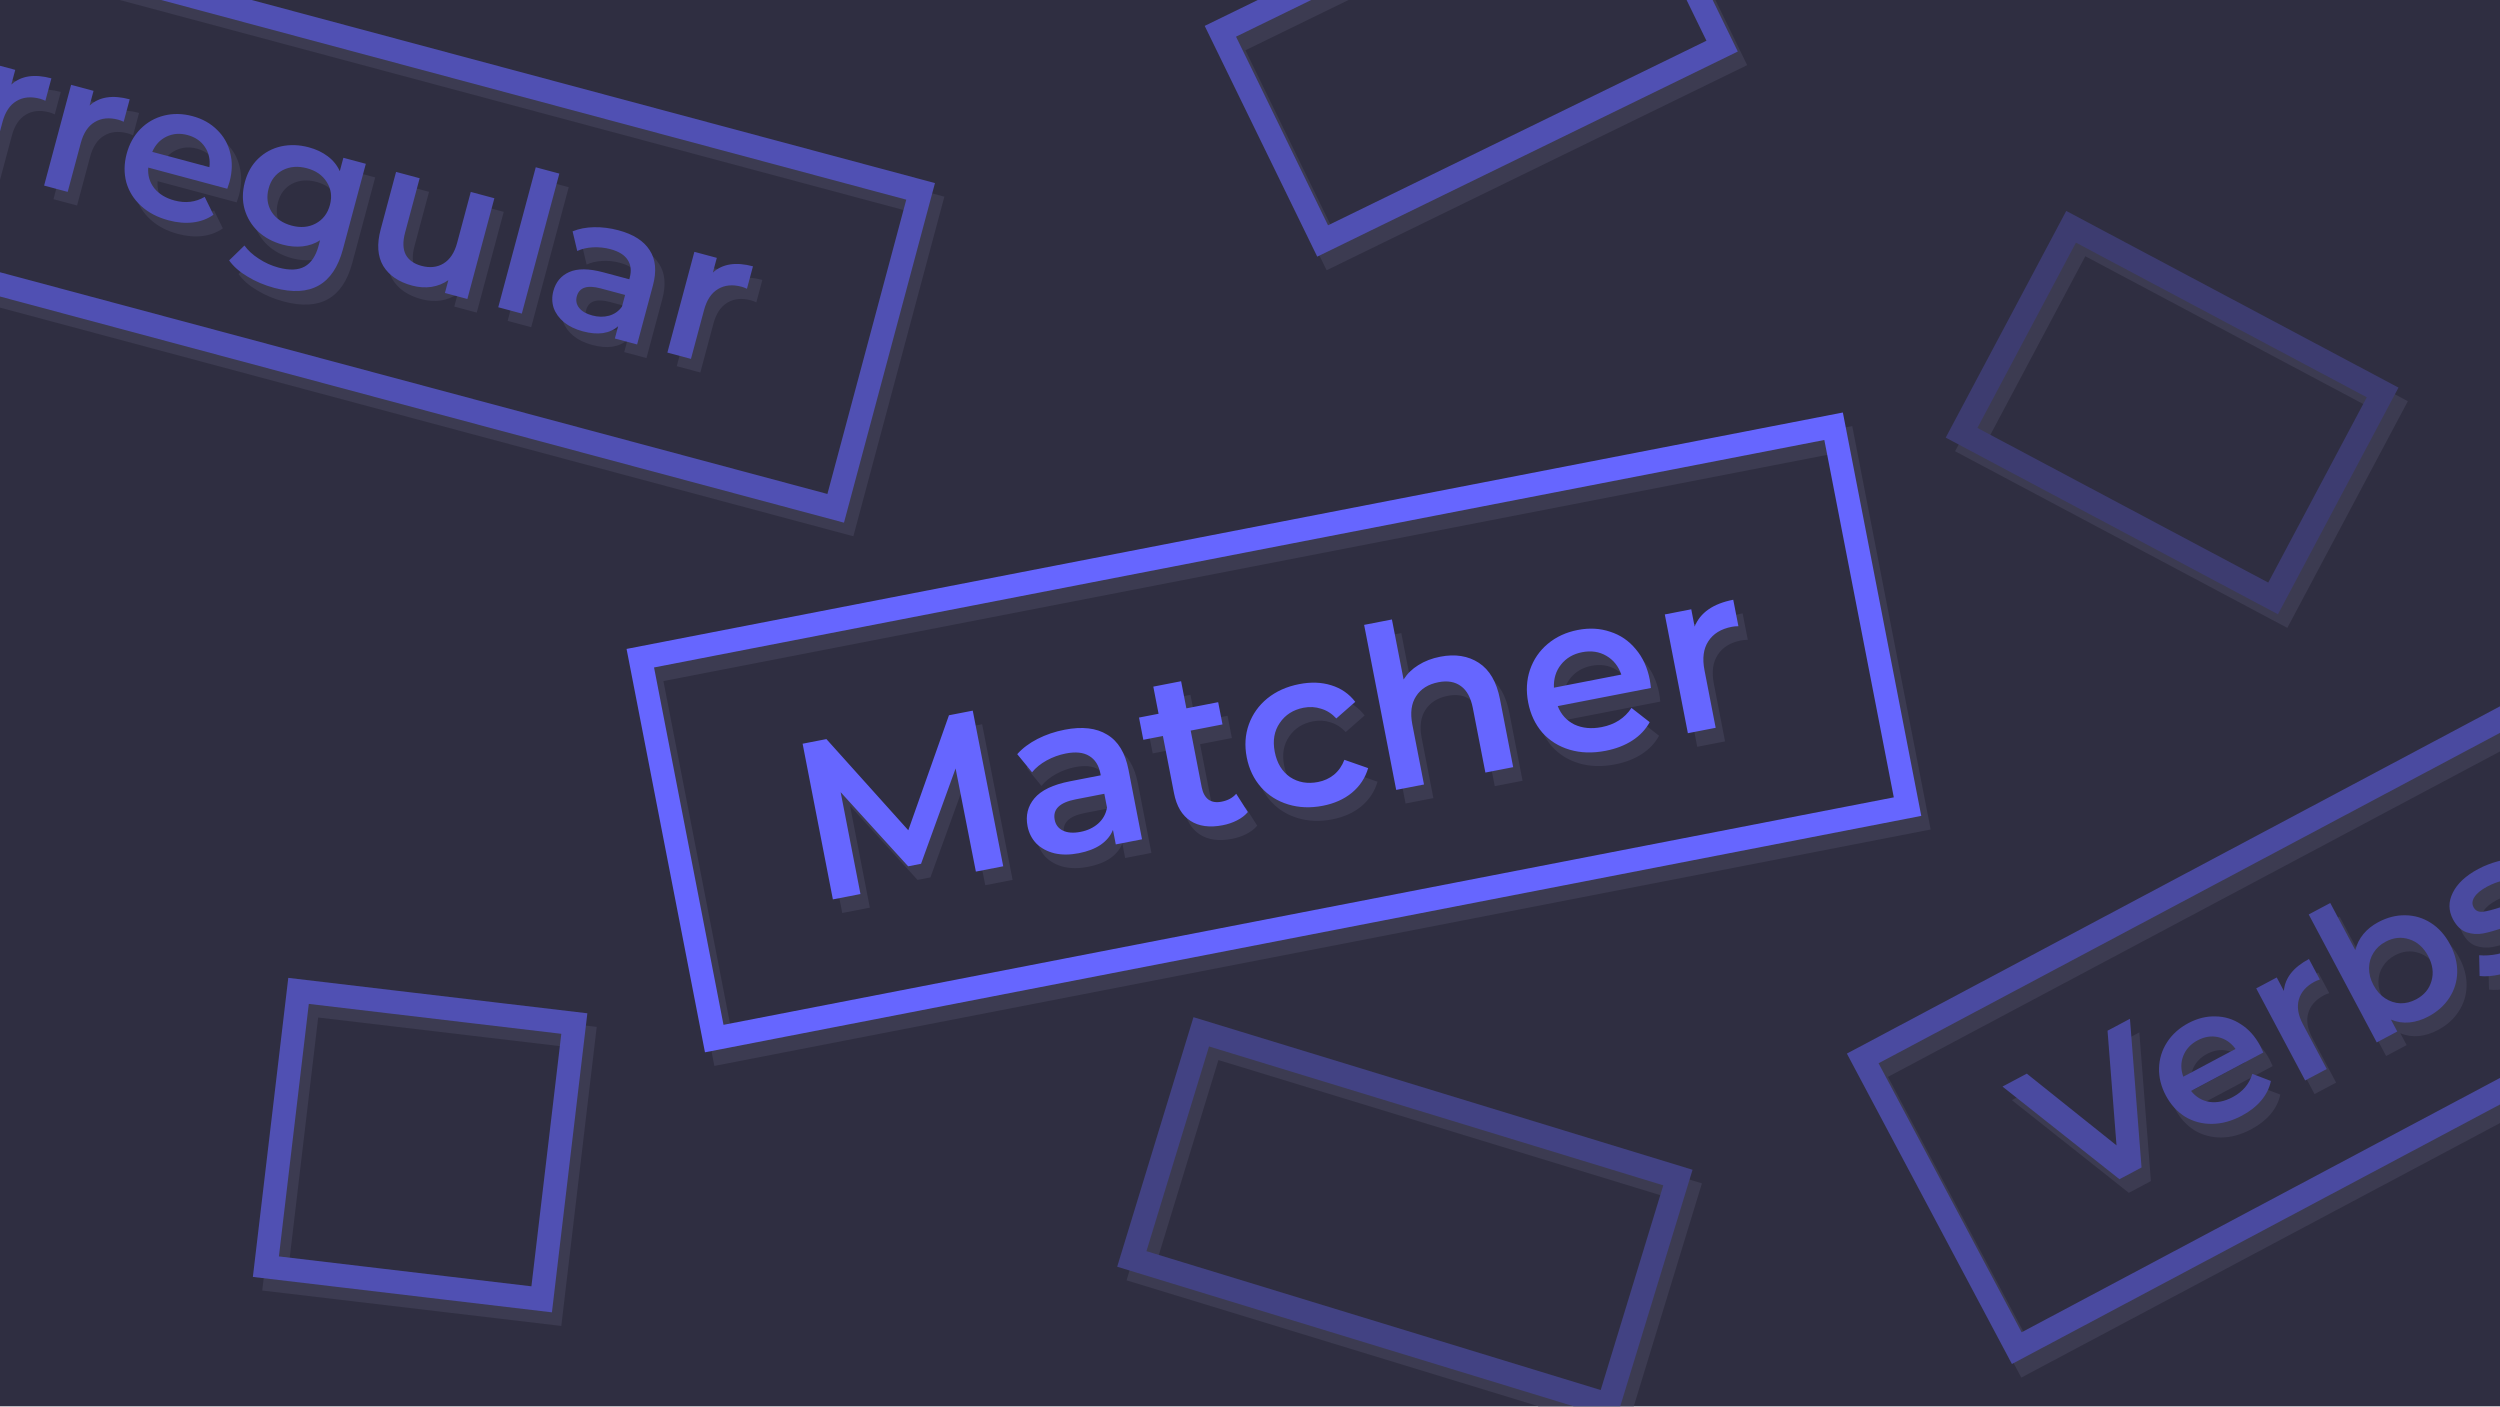
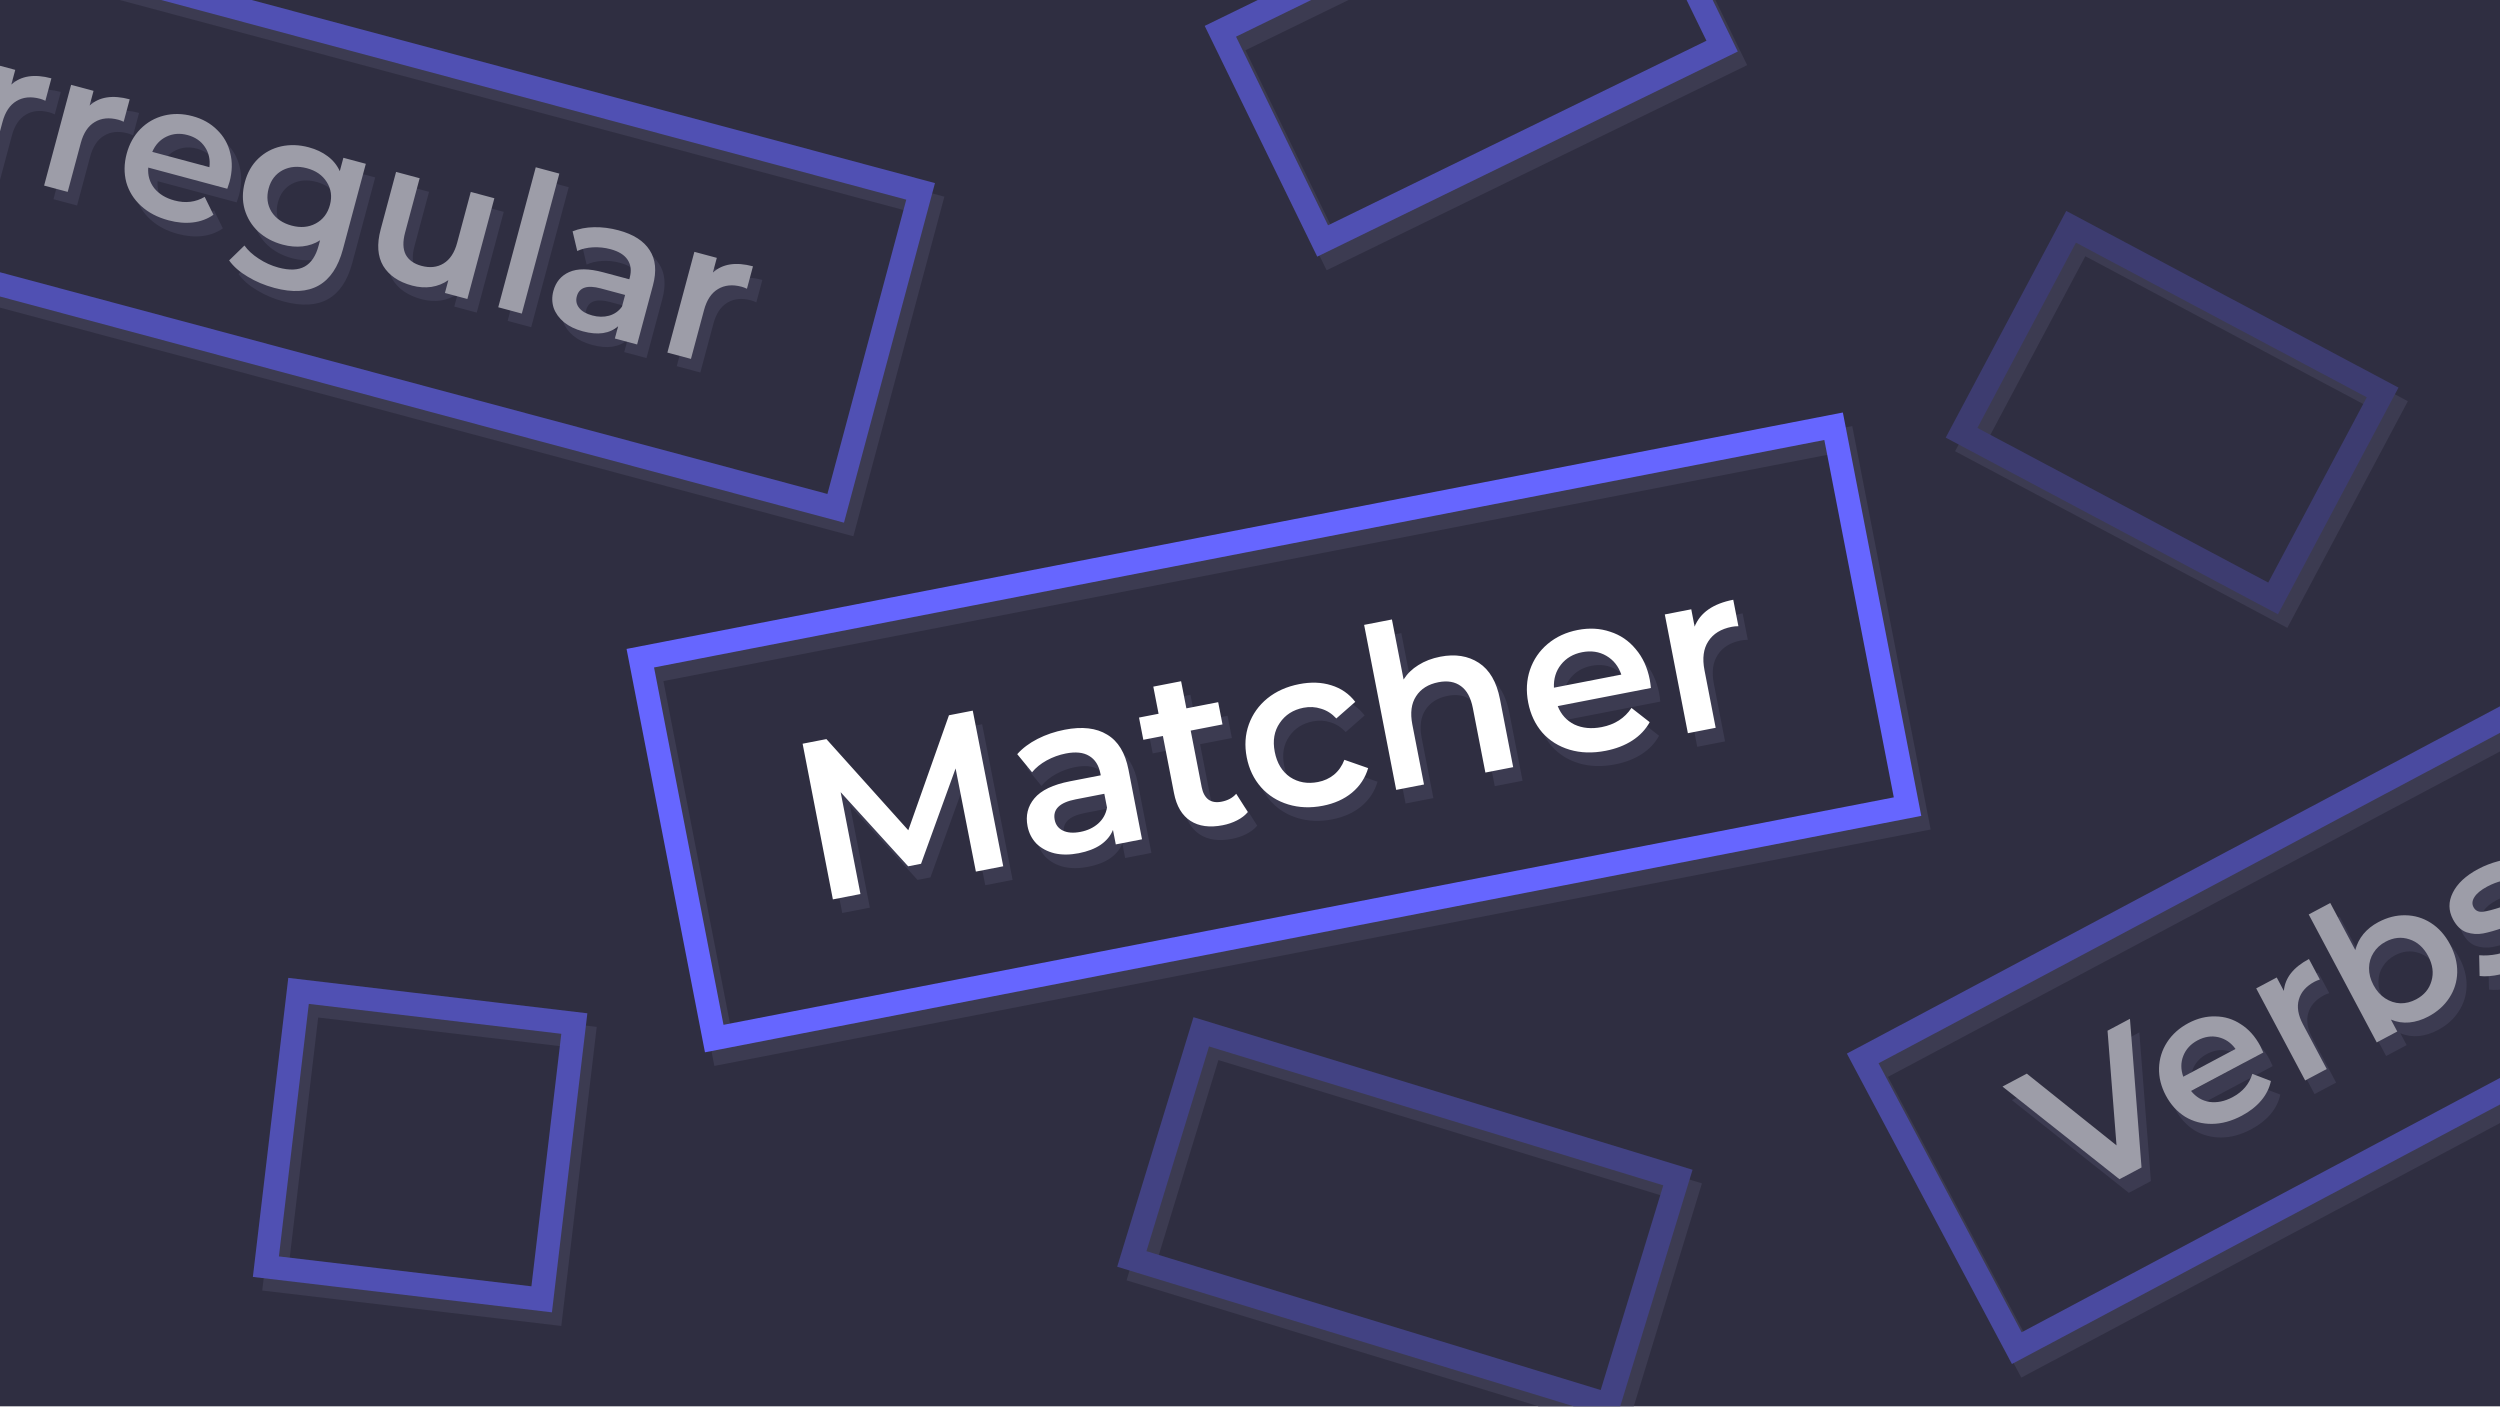
<svg xmlns="http://www.w3.org/2000/svg" width="1600" height="900" viewBox="0 0 1600 900" fill="none">
  <g clip-path="url(#clip0)">
    <rect width="1600" height="900" fill="#2F2E41" />
    <rect x="415.793" y="429.95" width="778" height="248" transform="rotate(-11 415.793 429.95)" stroke="#3C3B51" stroke-width="15" />
    <rect x="1198.14" y="686.099" width="535.111" height="210" transform="rotate(-28 1198.14 686.099)" stroke="#3C3B51" stroke-width="15" />
    <rect x="-66.462" y="-46.108" width="685" height="210" transform="rotate(15 -66.4624 -46.1076)" stroke="#3C3B51" stroke-width="15" />
    <rect x="774.806" y="669.072" width="319" height="152" transform="rotate(17 774.806 669.072)" stroke="#3C3B51" stroke-width="15" />
    <rect x="1331.5" y="153.85" width="225.817" height="149.315" transform="rotate(28 1331.5 153.85)" stroke="#3C3B51" stroke-width="15" />
    <rect x="787.029" y="28.727" width="284.459" height="149.315" transform="rotate(-26 787.029 28.7274)" stroke="#3C3B51" stroke-width="15" />
    <rect x="197.068" y="642.871" width="177.737" height="177.737" transform="rotate(6.75415 197.068 642.871)" stroke="#3C3B51" stroke-width="15" />
    <path d="M1369.17 660.738L1376.58 755.895L1362.45 763.406L1287.6 704.105L1303.16 695.831L1360.57 741.757L1354.82 668.367L1369.17 660.738ZM1452.57 678.118C1453.07 679.075 1453.72 680.475 1454.52 682.319L1408.27 706.908C1411.39 710.819 1415.32 713.162 1420.08 713.938C1424.87 714.6 1429.8 713.582 1434.88 710.883C1441.35 707.44 1445.55 702.47 1447.48 695.972L1459.39 700.539C1458.42 705.111 1456.35 709.282 1453.16 713.053C1449.97 716.823 1445.84 720.058 1440.77 722.758C1434.29 726.201 1427.9 727.945 1421.61 727.991C1415.31 728.037 1409.58 726.503 1404.43 723.388C1399.32 720.161 1395.22 715.641 1392.13 709.829C1389.08 704.09 1387.63 698.254 1387.78 692.323C1387.96 686.279 1389.68 680.737 1392.95 675.697C1396.22 670.657 1400.76 666.592 1406.57 663.501C1412.31 660.45 1418.11 659.018 1423.96 659.207C1429.86 659.283 1435.29 660.974 1440.25 664.279C1445.25 667.472 1449.36 672.085 1452.57 678.118ZM1412.44 674.538C1408.02 676.886 1404.97 680.205 1403.29 684.497C1401.65 688.676 1401.64 693.113 1403.29 697.806L1436.73 680.025C1433.87 676.07 1430.23 673.57 1425.81 672.526C1421.38 671.481 1416.93 672.152 1412.44 674.538ZM1467.68 642.898C1468.37 634.605 1473.72 627.798 1483.72 622.477L1490.71 635.611C1489.41 636.016 1488.29 636.473 1487.33 636.982C1481.96 639.838 1478.61 643.65 1477.27 648.418C1475.9 653.112 1476.78 658.402 1479.91 664.288L1495.11 692.874L1481.31 700.209L1449.97 641.273L1463.11 634.289L1467.68 642.898ZM1528.1 598.884C1533.84 595.832 1539.61 594.364 1545.43 594.479C1551.33 594.555 1556.77 596.19 1561.77 599.382C1566.77 602.575 1570.86 607.151 1574.03 613.111C1577.2 619.071 1578.73 625.053 1578.62 631.058C1578.47 636.989 1576.77 642.419 1573.54 647.346C1570.38 652.234 1565.94 656.204 1560.2 659.255C1556.15 661.407 1552.06 662.684 1547.93 663.085C1543.88 663.448 1539.97 662.838 1536.2 661.254L1540.25 668.87L1527.12 675.853L1483.57 593.96L1497.37 586.624L1513.39 616.755C1514.38 612.928 1516.1 609.511 1518.56 606.504C1521.09 603.458 1524.27 600.918 1528.1 598.884ZM1552.37 648.268C1557.45 645.568 1560.71 641.665 1562.14 636.559C1563.66 631.414 1562.94 626.082 1560.01 620.564C1557.08 615.046 1553.05 611.474 1547.94 609.85C1542.91 608.187 1537.85 608.705 1532.77 611.405C1529.46 613.165 1526.89 615.522 1525.06 618.476C1523.2 621.356 1522.24 624.604 1522.18 628.222C1522.12 631.84 1523.07 635.488 1525.02 639.167C1526.98 642.846 1529.47 645.672 1532.51 647.647C1535.54 649.621 1538.79 650.677 1542.26 650.814C1545.69 650.877 1549.06 650.028 1552.37 648.268ZM1621.4 626.712C1616.62 629.255 1611.61 631.114 1606.39 632.289C1601.16 633.464 1596.68 633.818 1592.94 633.353L1592.66 620.051C1596.25 620.409 1600.17 620.161 1604.44 619.309C1608.74 618.343 1612.69 616.902 1616.3 614.985C1624.54 610.604 1627.51 606.242 1625.2 601.901C1624.1 599.841 1622.27 598.973 1619.71 599.298C1617.22 599.585 1613.46 600.592 1608.43 602.321C1603.18 604.167 1598.76 605.434 1595.16 606.12C1591.64 606.768 1588.11 606.521 1584.58 605.379C1581.08 604.125 1578.19 601.364 1575.92 597.096C1572.95 591.504 1572.9 585.82 1575.78 580.044C1578.69 574.156 1584.11 569.099 1592.06 564.874C1596.11 562.722 1600.41 561.049 1604.96 559.853C1609.48 558.585 1613.44 558.038 1616.83 558.214L1617.11 571.516C1610.54 571.233 1604.13 572.754 1597.88 576.08C1593.83 578.231 1591.07 580.5 1589.6 582.885C1588.17 585.158 1587.98 587.288 1589.04 589.274C1590.21 591.482 1592.16 592.477 1594.87 592.26C1597.62 591.93 1601.57 590.918 1606.71 589.223C1611.81 587.455 1616.12 586.247 1619.64 585.6C1623.17 584.952 1626.61 585.202 1629.95 586.348C1633.37 587.455 1636.2 590.106 1638.43 594.3C1641.36 599.819 1641.32 605.505 1638.3 611.359C1635.27 617.213 1629.64 622.331 1621.4 626.712Z" fill="#3C3B51" />
    <path d="M630.562 566.53L617.582 500.514L595.469 561.535L587.213 563.139L544.018 515.7L556.69 580.89L539.04 584.32L519.673 484.685L534.903 481.725L587.31 540.077L613.33 466.48L628.56 463.52L648.069 563.127L630.562 566.53ZM687.37 475.722C698.567 473.546 707.633 474.59 714.567 478.855C721.579 483.007 726.135 490.492 728.238 501.309L736.898 545.861L720.102 549.125L718.304 539.874C716.767 543.619 714.134 546.79 710.404 549.386C706.75 551.868 702.077 553.663 696.384 554.77C690.69 555.876 685.524 555.896 680.885 554.828C676.228 553.665 672.381 551.607 669.344 548.652C666.385 545.583 664.48 541.867 663.632 537.502C662.304 530.67 663.758 524.725 667.994 519.667C672.307 514.496 679.919 510.849 690.831 508.728L710.474 504.91L710.252 503.772C709.22 498.458 706.813 494.691 703.034 492.471C699.349 490.233 694.375 489.723 688.112 490.94C683.842 491.77 679.749 493.255 675.832 495.395C672.01 497.517 668.906 500.041 666.52 502.966L657.028 491.369C660.423 487.558 664.763 484.302 670.048 481.6C675.333 478.899 681.107 476.94 687.37 475.722ZM697.567 541.098C702.026 540.231 705.771 538.469 708.799 535.812C711.905 533.042 713.8 529.621 714.486 525.549L712.77 516.724L694.409 520.293C684.161 522.285 679.691 526.65 681.001 533.387C681.628 536.613 683.407 538.926 686.338 540.326C689.269 541.726 693.012 541.983 697.567 541.098ZM804.619 528.413C802.864 530.527 800.551 532.306 797.68 533.75C794.905 535.176 791.856 536.212 788.535 536.857C780.185 538.481 773.308 537.552 767.905 534.073C762.501 530.593 758.988 524.678 757.365 516.328L750.255 479.747L737.729 482.182L734.962 467.948L747.488 465.514L744.112 448.149L761.904 444.69L765.28 462.055L785.634 458.099L788.401 472.333L768.047 476.289L775.074 512.442C775.793 516.143 777.248 518.815 779.438 520.457C781.61 522.004 784.404 522.446 787.82 521.782C791.806 521.007 794.924 519.318 797.175 516.714L804.619 528.413ZM852.622 524.4C844.746 525.931 837.354 525.645 830.445 523.541C823.537 521.437 817.756 517.785 813.101 512.584C808.428 507.288 805.363 500.892 803.906 493.396C802.449 485.9 802.904 478.869 805.271 472.303C807.639 465.737 811.583 460.194 817.106 455.674C822.723 451.136 829.517 448.092 837.488 446.542C844.984 445.085 851.827 445.331 858.015 447.279C864.299 449.209 869.418 452.744 873.371 457.884L861.256 468.511C858.391 465.424 855.132 463.349 851.479 462.287C847.902 461.111 844.169 460.901 840.278 461.658C833.636 462.949 828.556 466.201 825.04 471.415C821.505 476.533 820.438 482.698 821.84 489.91C823.242 497.122 826.502 502.495 831.621 506.03C836.816 509.451 842.782 510.507 849.519 509.198C853.409 508.442 856.802 506.896 859.696 504.561C862.667 502.112 864.902 498.92 866.402 494.985L881.616 500.3C879.781 506.565 876.321 511.817 871.236 516.055C866.228 520.18 860.023 522.961 852.622 524.4ZM927.753 428.997C937.337 427.134 945.567 428.439 952.444 432.912C959.321 437.386 963.829 445.126 965.968 456.133L974.434 499.688L956.642 503.147L948.619 461.869C947.328 455.227 944.794 450.549 941.017 447.837C937.221 445.03 932.429 444.188 926.641 445.314C920.094 446.586 915.309 449.584 912.289 454.307C909.249 458.936 908.449 464.951 909.888 472.352L917.358 510.783L899.566 514.241L879.037 408.628L896.829 405.17L904.299 443.6C906.632 439.897 909.776 436.824 913.733 434.381C917.766 431.824 922.439 430.03 927.753 428.997ZM1061.85 443.7C1062.09 444.934 1062.33 446.708 1062.59 449.022L1002.95 460.615C1005.08 466.01 1008.65 469.944 1013.66 472.417C1018.75 474.776 1024.57 475.32 1031.11 474.047C1039.46 472.424 1045.81 468.335 1050.15 461.78L1061.81 470.886C1059.19 475.63 1055.47 479.554 1050.66 482.656C1045.85 485.758 1040.17 487.945 1033.62 489.218C1025.27 490.841 1017.59 490.61 1010.59 488.524C1003.59 486.439 997.757 482.796 993.103 477.595C988.524 472.281 985.507 465.876 984.05 458.38C982.611 450.978 982.98 444.013 985.158 437.484C987.412 430.842 991.205 425.279 996.538 420.796C1001.87 416.313 1008.28 413.343 1015.78 411.886C1023.18 410.447 1030.1 410.826 1036.53 413.022C1043.04 415.104 1048.49 418.821 1052.88 424.172C1057.35 429.41 1060.34 435.919 1061.85 443.7ZM1018.55 426.119C1012.85 427.226 1008.35 429.875 1005.03 434.065C1001.78 438.143 1000.28 443.064 1000.51 448.828L1043.64 440.445C1041.81 435.089 1038.62 431.081 1034.06 428.421C1029.51 425.761 1024.34 424.994 1018.55 426.119ZM1090.56 409.757C1094.14 400.79 1102.38 395.053 1115.28 392.544L1118.58 409.482C1117 409.493 1115.6 409.618 1114.37 409.858C1107.44 411.204 1102.43 414.296 1099.33 419.132C1096.21 423.874 1095.39 430.04 1096.87 437.631L1104.03 474.496L1086.24 477.955L1071.47 401.947L1088.41 398.655L1090.56 409.757Z" fill="#3C3B51" />
    <path d="M-30.345 19.584L-14.649 23.789L-37.295 108.308L-52.992 104.102L-30.345 19.584ZM13.237 62.837C19.395 57.24 27.948 55.909 38.895 58.842L35.046 73.21C33.822 72.624 32.688 72.19 31.641 71.91C25.765 70.335 20.713 70.836 16.485 73.413C12.279 75.91 9.314 80.378 7.588 86.817L-0.791 118.089L-15.884 114.045L1.392 49.569L15.761 53.419L13.237 62.837ZM63.349 76.265C69.508 70.668 78.06 69.336 89.008 72.269L85.158 86.638C83.934 86.051 82.8 85.618 81.753 85.337C75.877 83.763 70.825 84.264 66.598 86.841C62.392 89.337 59.426 93.805 57.7 100.245L49.321 131.517L34.228 127.473L51.505 62.997L65.873 66.847L63.349 76.265ZM152.904 125.107C152.623 126.154 152.144 127.621 151.465 129.51L100.875 115.954C100.488 120.941 101.768 125.339 104.716 129.148C107.766 132.899 112.068 135.518 117.622 137.006C124.705 138.904 131.167 138.134 137.006 134.694L142.604 146.159C138.779 148.844 134.416 150.479 129.514 151.063C124.612 151.648 119.385 151.196 113.83 149.708C106.747 147.81 100.886 144.73 96.248 140.467C91.61 136.205 88.47 131.179 86.829 125.391C85.29 119.543 85.373 113.44 87.076 107.081C88.759 100.802 91.677 95.545 95.832 91.309C100.088 87.015 105.13 84.138 110.956 82.68C116.782 81.221 122.874 81.344 129.233 83.048C135.512 84.73 140.729 87.638 144.884 91.771C149.141 95.845 151.959 100.784 153.337 106.588C154.817 112.334 154.672 118.507 152.904 125.107ZM125.998 95.122C121.168 93.828 116.675 94.177 112.518 96.169C108.463 98.102 105.436 101.346 103.439 105.901L140.024 115.703C140.631 110.862 139.673 106.551 137.149 102.769C134.625 98.987 130.908 96.438 125.998 95.122ZM240.129 113.539L225.473 168.234C219.391 190.934 204.759 199.177 181.577 192.966C175.379 191.305 169.718 188.926 164.596 185.827C159.451 182.81 155.467 179.327 152.643 175.378L162.445 165.84C164.637 168.929 167.683 171.729 171.582 174.241C175.541 176.855 179.734 178.754 184.161 179.941C191.244 181.839 196.867 181.62 201.03 179.285C205.193 176.949 208.159 172.481 209.928 165.881L210.834 162.5C207.503 164.627 203.792 165.919 199.701 166.376C195.61 166.832 191.351 166.468 186.924 165.281C180.807 163.642 175.598 160.866 171.297 156.953C167.099 152.981 164.187 148.232 162.562 142.707C161.017 137.203 161.064 131.392 162.703 125.274C164.343 119.157 167.196 114.141 171.264 110.227C175.435 106.255 180.32 103.638 185.92 102.378C191.601 101.14 197.5 101.34 203.618 102.979C208.287 104.23 212.308 106.127 215.681 108.67C219.135 111.235 221.729 114.432 223.464 118.261L225.761 109.689L240.129 113.539ZM192.648 153.098C198.363 154.629 203.484 154.19 208.012 151.779C212.642 149.31 215.691 145.339 217.157 139.865C218.602 134.472 217.927 129.589 215.13 125.216C212.413 120.865 208.198 117.924 202.483 116.392C196.687 114.839 191.485 115.257 186.876 117.646C182.348 120.056 179.362 123.958 177.917 129.351C176.45 134.824 177.064 139.777 179.759 144.209C182.556 148.582 186.852 151.545 192.648 153.098ZM322.394 135.582L305.118 200.057L290.75 196.207L292.95 187.997C289.758 190.248 286.136 191.693 282.082 192.332C278.05 192.891 273.941 192.609 269.756 191.488C261.143 189.18 254.977 184.983 251.259 178.897C247.643 172.751 247.097 164.97 249.621 155.552L259.488 118.726L274.581 122.77L265.263 157.543C263.71 163.339 263.833 168.031 265.633 171.619C267.534 175.148 270.9 177.559 275.729 178.853C281.122 180.298 285.831 179.791 289.854 177.332C293.98 174.814 296.884 170.416 298.566 164.138L307.301 131.538L322.394 135.582ZM348.884 115.762L363.977 119.806L339.971 209.396L324.879 205.352L348.884 115.762ZM401.882 156.104C411.38 158.649 418.01 162.884 421.771 168.809C425.634 174.676 426.337 182.197 423.878 191.374L413.751 229.165L399.504 225.348L401.607 217.5C399.001 219.821 395.762 221.283 391.891 221.884C388.122 222.427 383.823 222.052 378.993 220.758C374.163 219.464 370.153 217.526 366.962 214.946C363.793 212.285 361.591 209.236 360.355 205.799C359.221 202.303 359.15 198.704 360.142 195.001C361.695 189.206 365.068 185.149 370.262 182.831C375.558 180.454 382.834 180.505 392.091 182.986L408.753 187.45L409.012 186.484C410.219 181.977 409.778 178.149 407.689 175.001C405.679 171.874 402.019 169.599 396.706 168.176C393.084 167.205 389.351 166.809 385.507 166.987C381.744 167.186 378.385 167.968 375.431 169.334L372.459 156.761C376.53 155.091 381.123 154.208 386.239 154.112C391.355 154.017 396.569 154.68 401.882 156.104ZM385.076 210.612C388.86 211.625 392.427 211.675 395.777 210.761C399.23 209.788 401.992 207.854 404.062 204.958L406.068 197.472L390.492 193.298C381.799 190.969 376.686 192.662 375.155 198.377C374.422 201.114 374.926 203.578 376.668 205.77C378.41 207.963 381.213 209.576 385.076 210.612ZM462.242 183.148C468.4 177.551 476.953 176.219 487.9 179.152L484.05 193.521C482.827 192.934 481.692 192.5 480.646 192.22C474.77 190.646 469.718 191.147 465.49 193.724C461.284 196.22 458.318 200.688 456.593 207.128L448.213 238.4L433.121 234.355L450.397 169.88L464.765 173.73L462.242 183.148Z" fill="#3C3B51" />
    <rect x="409.793" y="421.243" width="778" height="248" transform="rotate(-11 409.793 421.243)" stroke="#6666FF" stroke-width="15" />
    <rect x="1192.14" y="677.392" width="535.111" height="210" transform="rotate(-28 1192.14 677.392)" stroke="#4A4AA0" stroke-width="15" />
    <rect x="-72.462" y="-54.814" width="685" height="210" transform="rotate(15 -72.4624 -54.8144)" stroke="#5050B3" stroke-width="15" />
    <rect x="768.806" y="660.365" width="319" height="152" transform="rotate(17 768.806 660.365)" stroke="#424283" stroke-width="15" />
    <rect x="1325.5" y="145.143" width="225.817" height="149.315" transform="rotate(28 1325.5 145.143)" stroke="#3D3C70" stroke-width="15" />
    <rect x="781.029" y="20.021" width="284.459" height="149.315" transform="rotate(-26 781.029 20.0206)" stroke="#5050B3" stroke-width="15" />
    <rect x="191.068" y="634.164" width="177.737" height="177.737" transform="rotate(6.75415 191.068 634.164)" stroke="#5050B3" stroke-width="15" />
-     <path d="M1363.17 652.031L1370.58 747.188L1356.45 754.699L1281.6 695.399L1297.16 687.124L1354.57 733.05L1348.82 659.66L1363.17 652.031ZM1446.57 669.411C1447.07 670.368 1447.72 671.768 1448.52 673.612L1402.27 698.201C1405.39 702.112 1409.32 704.455 1414.08 705.231C1418.87 705.894 1423.8 704.875 1428.88 702.176C1435.35 698.733 1439.55 693.763 1441.48 687.265L1453.39 691.832C1452.42 696.404 1450.35 700.576 1447.16 704.346C1443.97 708.117 1439.84 711.352 1434.77 714.051C1428.29 717.494 1421.9 719.238 1415.61 719.284C1409.31 719.33 1403.58 717.796 1398.43 714.682C1393.32 711.454 1389.22 706.935 1386.13 701.122C1383.08 695.383 1381.63 689.547 1381.78 683.616C1381.96 677.572 1383.68 672.03 1386.95 666.99C1390.22 661.95 1394.76 657.885 1400.57 654.794C1406.31 651.743 1412.11 650.312 1417.96 650.5C1423.86 650.576 1429.29 652.267 1434.25 655.572C1439.25 658.765 1443.36 663.378 1446.57 669.411ZM1406.44 665.831C1402.02 668.179 1398.97 671.498 1397.29 675.79C1395.65 679.97 1395.64 684.406 1397.29 689.099L1430.73 671.318C1427.87 667.363 1424.23 664.864 1419.81 663.819C1415.38 662.774 1410.93 663.445 1406.44 665.831ZM1461.68 634.191C1462.37 625.898 1467.72 619.091 1477.72 613.77L1484.71 626.904C1483.41 627.309 1482.29 627.766 1481.33 628.275C1475.96 631.131 1472.61 634.943 1471.27 639.711C1469.9 644.405 1470.78 649.695 1473.91 655.582L1489.11 684.167L1475.31 691.503L1443.97 632.566L1457.11 625.582L1461.68 634.191ZM1522.1 590.177C1527.84 587.125 1533.61 585.657 1539.43 585.772C1545.33 585.849 1550.77 587.483 1555.77 590.676C1560.77 593.868 1564.86 598.444 1568.03 604.404C1571.2 610.364 1572.73 616.346 1572.62 622.351C1572.47 628.282 1570.77 633.712 1567.54 638.639C1564.38 643.527 1559.94 647.497 1554.2 650.549C1550.15 652.7 1546.06 653.977 1541.93 654.379C1537.88 654.741 1533.97 654.131 1530.2 652.548L1534.25 660.163L1521.12 667.146L1477.57 585.253L1491.37 577.918L1507.39 608.048C1508.38 604.221 1510.1 600.804 1512.56 597.797C1515.09 594.752 1518.27 592.211 1522.1 590.177ZM1546.37 639.561C1551.45 636.861 1554.71 632.959 1556.14 627.852C1557.66 622.707 1556.94 617.376 1554.01 611.857C1551.08 606.339 1547.05 602.767 1541.94 601.143C1536.91 599.48 1531.85 599.998 1526.77 602.698C1523.46 604.458 1520.89 606.815 1519.06 609.769C1517.2 612.649 1516.24 615.898 1516.18 619.515C1516.12 623.133 1517.07 626.781 1519.02 630.46C1520.98 634.139 1523.47 636.966 1526.51 638.94C1529.54 640.914 1532.79 641.97 1536.26 642.107C1539.69 642.17 1543.06 641.321 1546.37 639.561ZM1615.4 618.006C1610.62 620.549 1605.61 622.407 1600.39 623.582C1595.16 624.757 1590.68 625.112 1586.94 624.646L1586.66 611.344C1590.25 611.702 1594.17 611.454 1598.44 610.602C1602.74 609.637 1606.69 608.196 1610.3 606.279C1618.54 601.897 1621.51 597.535 1619.2 593.194C1618.1 591.134 1616.27 590.266 1613.71 590.592C1611.22 590.878 1607.46 591.885 1602.43 593.614C1597.18 595.46 1592.76 596.727 1589.16 597.414C1585.64 598.061 1582.11 597.814 1578.58 596.672C1575.08 595.418 1572.19 592.657 1569.92 588.389C1566.95 582.797 1566.9 577.113 1569.78 571.338C1572.69 565.449 1578.11 560.392 1586.06 556.167C1590.11 554.015 1594.41 552.342 1598.96 551.146C1603.48 549.878 1607.44 549.331 1610.83 549.507L1611.11 562.809C1604.54 562.526 1598.13 564.047 1591.88 567.373C1587.83 569.525 1585.07 571.793 1583.6 574.179C1582.17 576.451 1581.98 578.581 1583.04 580.568C1584.21 582.775 1586.16 583.77 1588.87 583.553C1591.62 583.223 1595.57 582.211 1600.71 580.516C1605.81 578.748 1610.12 577.541 1613.64 576.893C1617.17 576.246 1620.61 576.495 1623.95 577.641C1627.37 578.749 1630.2 581.399 1632.43 585.593C1635.36 591.112 1635.32 596.798 1632.3 602.652C1629.27 608.506 1623.64 613.624 1615.4 618.006Z" fill="#4A4AA0" />
-     <path d="M624.562 557.823L611.582 491.807L589.469 552.828L581.213 554.432L538.018 506.993L550.69 572.183L533.04 575.614L513.673 475.978L528.903 473.018L581.31 531.37L607.33 457.773L622.56 454.813L642.069 554.42L624.562 557.823ZM681.37 467.016C692.567 464.839 701.633 465.883 708.567 470.149C715.579 474.3 720.135 481.785 722.238 492.603L730.898 537.154L714.102 540.419L712.304 531.167C710.767 534.912 708.134 538.083 704.404 540.679C700.75 543.162 696.077 544.956 690.384 546.063C684.69 547.17 679.524 547.189 674.885 546.121C670.228 544.959 666.381 542.9 663.344 539.945C660.385 536.877 658.48 533.16 657.632 528.795C656.304 521.963 657.758 516.018 661.994 510.96C666.307 505.789 673.919 502.143 684.831 500.021L704.474 496.203L704.252 495.065C703.22 489.751 700.813 485.984 697.034 483.764C693.349 481.526 688.375 481.016 682.112 482.233C677.842 483.064 673.749 484.549 669.832 486.689C666.01 488.81 662.906 491.334 660.52 494.259L651.028 482.663C654.423 478.851 658.763 475.595 664.048 472.894C669.333 470.192 675.107 468.233 681.37 467.016ZM691.567 532.391C696.026 531.524 699.771 529.762 702.799 527.106C705.905 524.336 707.8 520.914 708.486 516.842L706.77 508.017L688.409 511.586C678.161 513.578 673.691 517.943 675.001 524.68C675.628 527.907 677.407 530.22 680.338 531.619C683.269 533.019 687.012 533.276 691.567 532.391ZM798.619 519.706C796.864 521.82 794.551 523.599 791.68 525.044C788.905 526.469 785.856 527.505 782.535 528.151C774.185 529.774 767.308 528.845 761.905 525.366C756.501 521.886 752.988 515.971 751.365 507.621L744.255 471.041L731.729 473.475L728.962 459.242L741.488 456.807L738.112 439.442L755.904 435.984L759.28 453.349L779.634 449.392L782.401 463.626L762.047 467.582L769.074 503.735C769.793 507.436 771.248 510.108 773.438 511.75C775.61 513.297 778.404 513.739 781.82 513.075C785.806 512.3 788.924 510.611 791.175 508.007L798.619 519.706ZM846.622 515.693C838.746 517.224 831.354 516.938 824.445 514.834C817.537 512.73 811.756 509.078 807.101 503.877C802.428 498.582 799.363 492.186 797.906 484.689C796.449 477.193 796.904 470.162 799.271 463.596C801.639 457.03 805.583 451.488 811.106 446.967C816.723 442.429 823.517 439.385 831.488 437.836C838.984 436.378 845.827 436.624 852.015 438.572C858.299 440.502 863.418 444.037 867.371 449.177L855.256 459.804C852.391 456.717 849.132 454.643 845.479 453.58C841.902 452.404 838.169 452.195 834.278 452.951C827.636 454.242 822.556 457.494 819.04 462.708C815.505 467.826 814.438 473.991 815.84 481.203C817.242 488.415 820.502 493.788 825.621 497.323C830.816 500.745 836.782 501.801 843.519 500.491C847.409 499.735 850.802 498.189 853.696 495.854C856.667 493.406 858.902 490.214 860.402 486.278L875.616 491.593C873.781 497.858 870.321 503.11 865.236 507.348C860.228 511.473 854.023 514.255 846.622 515.693ZM921.753 420.29C931.337 418.427 939.567 419.732 946.444 424.205C953.321 428.679 957.829 436.419 959.968 447.427L968.434 490.981L950.642 494.44L942.619 453.162C941.328 446.52 938.794 441.843 935.017 439.13C931.221 436.323 926.429 435.482 920.641 436.607C914.094 437.879 909.309 440.877 906.289 445.601C903.249 450.229 902.449 456.244 903.888 463.645L911.358 502.076L893.566 505.534L873.037 399.921L890.829 396.463L898.299 434.893C900.632 431.19 903.776 428.117 907.733 425.674C911.766 423.117 916.439 421.323 921.753 420.29ZM1055.85 434.993C1056.09 436.227 1056.33 438.001 1056.59 440.315L996.948 451.908C999.08 457.303 1002.65 461.238 1007.66 463.71C1012.75 466.07 1018.57 466.613 1025.11 465.34C1033.46 463.717 1039.81 459.628 1044.15 453.073L1055.81 462.179C1053.19 466.924 1049.47 470.847 1044.66 473.949C1039.85 477.051 1034.17 479.238 1027.62 480.511C1019.27 482.134 1011.59 481.903 1004.59 479.818C997.586 477.732 991.757 474.089 987.103 468.888C982.524 463.574 979.507 457.169 978.05 449.673C976.611 442.271 976.98 435.306 979.158 428.777C981.412 422.135 985.205 416.573 990.538 412.089C995.87 407.606 1002.28 404.636 1009.78 403.179C1017.18 401.74 1024.1 402.119 1030.53 404.315C1037.04 406.398 1042.49 410.114 1046.88 415.465C1051.35 420.703 1054.34 427.212 1055.85 434.993ZM1012.55 417.412C1006.85 418.519 1002.35 421.168 999.026 425.359C995.781 429.436 994.275 434.357 994.51 440.122L1037.64 431.738C1035.81 426.382 1032.62 422.374 1028.06 419.714C1023.51 417.055 1018.34 416.287 1012.55 417.412ZM1084.56 401.05C1088.14 392.084 1096.38 386.346 1109.28 383.837L1112.58 400.775C1111 400.786 1109.6 400.911 1108.37 401.151C1101.44 402.497 1096.43 405.589 1093.33 410.425C1090.21 415.167 1089.39 421.333 1090.87 428.925L1098.03 465.79L1080.24 469.248L1065.47 393.241L1082.41 389.948L1084.56 401.05Z" fill="#6666FF" />
-     <path d="M-36.345 10.877L-20.649 15.082L-43.295 99.601L-58.992 95.395L-36.345 10.877ZM7.237 54.13C13.396 48.534 21.948 47.202 32.895 50.135L29.046 64.503C27.822 63.917 26.688 63.483 25.641 63.203C19.765 61.628 14.713 62.13 10.486 64.707C6.279 67.203 3.314 71.671 1.588 78.11L-6.791 109.382L-21.884 105.338L-4.608 40.863L9.761 44.713L7.237 54.13ZM57.349 67.558C63.508 61.961 72.06 60.629 83.008 63.563L79.158 77.931C77.934 77.344 76.8 76.911 75.753 76.63C69.877 75.056 64.825 75.557 60.598 78.134C56.392 80.63 53.426 85.098 51.7 91.538L43.321 122.81L28.228 118.766L45.505 54.29L59.873 58.14L57.349 67.558ZM146.904 116.401C146.623 117.447 146.144 118.915 145.465 120.803L94.875 107.248C94.488 112.234 95.768 116.632 98.716 120.441C101.766 124.192 106.068 126.811 111.622 128.299C118.705 130.197 125.167 129.427 131.006 125.988L136.604 137.452C132.779 140.137 128.416 141.772 123.514 142.356C118.612 142.941 113.385 142.489 107.83 141.001C100.747 139.103 94.886 136.023 90.248 131.76C85.61 127.498 82.47 122.472 80.829 116.684C79.29 110.836 79.373 104.733 81.076 98.374C82.759 92.096 85.677 86.838 89.832 82.603C94.088 78.308 99.13 75.431 104.956 73.973C110.782 72.514 116.874 72.637 123.233 74.341C129.512 76.023 134.729 78.931 138.884 83.064C143.141 87.138 145.959 92.077 147.337 97.882C148.817 103.627 148.672 109.8 146.904 116.401ZM119.998 86.415C115.168 85.121 110.675 85.47 106.518 87.462C102.463 89.395 99.436 92.639 97.439 97.194L134.024 106.997C134.631 102.155 133.673 97.844 131.149 94.062C128.625 90.28 124.908 87.731 119.998 86.415ZM234.129 104.832L219.473 159.527C213.391 182.227 198.759 190.471 175.577 184.259C169.379 182.598 163.718 180.219 158.596 177.121C153.451 174.103 149.467 170.62 146.643 166.671L156.445 157.133C158.637 160.222 161.683 163.023 165.582 165.534C169.541 168.148 173.734 170.048 178.161 171.234C185.244 173.132 190.867 172.913 195.03 170.578C199.193 168.242 202.159 163.774 203.928 157.174L204.834 153.793C201.503 155.92 197.792 157.212 193.701 157.669C189.61 158.126 185.351 157.761 180.924 156.575C174.807 154.935 169.598 152.159 165.297 148.246C161.099 144.274 158.187 139.526 156.562 134C155.017 128.496 155.064 122.685 156.703 116.568C158.343 110.45 161.196 105.434 165.264 101.521C169.435 97.548 174.32 94.932 179.92 93.671C185.601 92.433 191.5 92.633 197.618 94.272C202.287 95.523 206.308 97.42 209.681 99.963C213.135 102.528 215.729 105.725 217.464 109.555L219.761 100.982L234.129 104.832ZM186.648 144.391C192.363 145.922 197.484 145.483 202.012 143.073C206.642 140.603 209.691 136.632 211.157 131.159C212.602 125.765 211.927 120.882 209.13 116.51C206.413 112.158 202.198 109.217 196.483 107.686C190.687 106.133 185.485 106.551 180.876 108.939C176.348 111.349 173.362 115.251 171.917 120.644C170.45 126.118 171.064 131.07 173.759 135.502C176.556 139.875 180.852 142.838 186.648 144.391ZM316.394 126.875L299.118 191.35L284.75 187.5L286.95 179.29C283.758 181.541 280.136 182.986 276.082 183.625C272.05 184.184 267.941 183.903 263.756 182.781C255.143 180.473 248.977 176.276 245.259 170.19C241.643 164.044 241.097 156.263 243.621 146.845L253.488 110.019L268.581 114.063L259.263 148.837C257.71 154.632 257.833 159.324 259.633 162.912C261.534 166.441 264.9 168.852 269.729 170.147C275.122 171.592 279.831 171.085 283.854 168.626C287.98 166.108 290.884 161.709 292.566 155.431L301.301 122.831L316.394 126.875ZM342.884 107.056L357.977 111.1L333.971 200.689L318.879 196.645L342.884 107.056ZM395.882 147.397C405.38 149.942 412.01 154.177 415.771 160.103C419.634 165.969 420.337 173.49 417.878 182.667L407.751 220.459L393.504 216.641L395.607 208.793C393.001 211.114 389.762 212.576 385.891 213.178C382.122 213.721 377.823 213.345 372.993 212.051C368.163 210.757 364.153 208.82 360.962 206.239C357.793 203.578 355.591 200.529 354.355 197.092C353.221 193.596 353.15 189.997 354.142 186.294C355.695 180.499 359.068 176.442 364.262 174.124C369.558 171.747 376.834 171.798 386.091 174.279L402.753 178.743L403.012 177.778C404.219 173.27 403.778 169.442 401.689 166.294C399.679 163.167 396.019 160.892 390.706 159.469C387.084 158.498 383.351 158.102 379.507 158.28C375.744 158.479 372.385 159.262 369.431 160.627L366.459 148.054C370.53 146.384 375.123 145.501 380.239 145.406C385.355 145.31 390.569 145.973 395.882 147.397ZM379.076 201.905C382.86 202.918 386.427 202.968 389.777 202.054C393.23 201.082 395.992 199.147 398.062 196.251L400.068 188.765L384.492 184.591C375.799 182.262 370.686 183.955 369.155 189.67C368.422 192.407 368.926 194.871 370.668 197.064C372.41 199.256 375.213 200.87 379.076 201.905ZM456.242 174.441C462.4 168.844 470.953 167.512 481.9 170.446L478.05 184.814C476.827 184.227 475.692 183.794 474.646 183.513C468.77 181.939 463.718 182.44 459.49 185.017C455.284 187.513 452.318 191.981 450.593 198.421L442.213 229.693L427.121 225.649L444.397 161.173L458.765 165.023L456.242 174.441Z" fill="#5050B3" />
+     <path d="M1363.17 652.031L1370.58 747.188L1356.45 754.699L1281.6 695.399L1297.16 687.124L1354.57 733.05L1348.82 659.66L1363.17 652.031ZM1446.57 669.411C1447.07 670.368 1447.72 671.768 1448.52 673.612L1402.27 698.201C1405.39 702.112 1409.32 704.455 1414.08 705.231C1418.87 705.894 1423.8 704.875 1428.88 702.176C1435.35 698.733 1439.55 693.763 1441.48 687.265L1453.39 691.832C1452.42 696.404 1450.35 700.576 1447.16 704.346C1443.97 708.117 1439.84 711.352 1434.77 714.051C1428.29 717.494 1421.9 719.238 1415.61 719.284C1409.31 719.33 1403.58 717.796 1398.43 714.682C1393.32 711.454 1389.22 706.935 1386.13 701.122C1383.08 695.383 1381.63 689.547 1381.78 683.616C1381.96 677.572 1383.68 672.03 1386.95 666.99C1390.22 661.95 1394.76 657.885 1400.57 654.794C1406.31 651.743 1412.11 650.312 1417.96 650.5C1423.86 650.576 1429.29 652.267 1434.25 655.572C1439.25 658.765 1443.36 663.378 1446.57 669.411ZM1406.44 665.831C1402.02 668.179 1398.97 671.498 1397.29 675.79C1395.65 679.97 1395.64 684.406 1397.29 689.099L1430.73 671.318C1427.87 667.363 1424.23 664.864 1419.81 663.819C1415.38 662.774 1410.93 663.445 1406.44 665.831ZM1461.68 634.191C1462.37 625.898 1467.72 619.091 1477.72 613.77L1484.71 626.904C1483.41 627.309 1482.29 627.766 1481.33 628.275C1475.96 631.131 1472.61 634.943 1471.27 639.711C1469.9 644.405 1470.78 649.695 1473.91 655.582L1489.11 684.167L1475.31 691.503L1443.97 632.566L1457.11 625.582L1461.68 634.191ZM1522.1 590.177C1527.84 587.125 1533.61 585.657 1539.43 585.772C1545.33 585.849 1550.77 587.483 1555.77 590.676C1560.77 593.868 1564.86 598.444 1568.03 604.404C1571.2 610.364 1572.73 616.346 1572.62 622.351C1572.47 628.282 1570.77 633.712 1567.54 638.639C1564.38 643.527 1559.94 647.497 1554.2 650.549C1550.15 652.7 1546.06 653.977 1541.93 654.379C1537.88 654.741 1533.97 654.131 1530.2 652.548L1534.25 660.163L1521.12 667.146L1477.57 585.253L1491.37 577.918L1507.39 608.048C1508.38 604.221 1510.1 600.804 1512.56 597.797C1515.09 594.752 1518.27 592.211 1522.1 590.177ZM1546.37 639.561C1551.45 636.861 1554.71 632.959 1556.14 627.852C1557.66 622.707 1556.94 617.376 1554.01 611.857C1551.08 606.339 1547.05 602.767 1541.94 601.143C1536.91 599.48 1531.85 599.998 1526.77 602.698C1523.46 604.458 1520.89 606.815 1519.06 609.769C1517.2 612.649 1516.24 615.898 1516.18 619.515C1516.12 623.133 1517.07 626.781 1519.02 630.46C1520.98 634.139 1523.47 636.966 1526.51 638.94C1529.54 640.914 1532.79 641.97 1536.26 642.107C1539.69 642.17 1543.06 641.321 1546.37 639.561ZM1615.4 618.006C1610.62 620.549 1605.61 622.407 1600.39 623.582C1595.16 624.757 1590.68 625.112 1586.94 624.646L1586.66 611.344C1590.25 611.702 1594.17 611.454 1598.44 610.602C1602.74 609.637 1606.69 608.196 1610.3 606.279C1618.54 601.897 1621.51 597.535 1619.2 593.194C1618.1 591.134 1616.27 590.266 1613.71 590.592C1611.22 590.878 1607.46 591.885 1602.43 593.614C1597.18 595.46 1592.76 596.727 1589.16 597.414C1585.64 598.061 1582.11 597.814 1578.58 596.672C1575.08 595.418 1572.19 592.657 1569.92 588.389C1566.95 582.797 1566.9 577.113 1569.78 571.338C1572.69 565.449 1578.11 560.392 1586.06 556.167C1590.11 554.015 1594.41 552.342 1598.96 551.146C1603.48 549.878 1607.44 549.331 1610.83 549.507L1611.11 562.809C1604.54 562.526 1598.13 564.047 1591.88 567.373C1587.83 569.525 1585.07 571.793 1583.6 574.179C1582.17 576.451 1581.98 578.581 1583.04 580.568C1584.21 582.775 1586.16 583.77 1588.87 583.553C1591.62 583.223 1595.57 582.211 1600.71 580.516C1605.81 578.748 1610.12 577.541 1613.64 576.893C1617.17 576.246 1620.61 576.495 1623.95 577.641C1627.37 578.749 1630.2 581.399 1632.43 585.593C1635.36 591.112 1635.32 596.798 1632.3 602.652C1629.27 608.506 1623.64 613.624 1615.4 618.006Z" fill="#9D9DA8" />
+     <path d="M624.562 557.823L611.582 491.807L589.469 552.828L581.213 554.432L538.018 506.993L550.69 572.183L533.04 575.614L513.673 475.978L528.903 473.018L581.31 531.37L607.33 457.773L622.56 454.813L642.069 554.42L624.562 557.823ZM681.37 467.016C692.567 464.839 701.633 465.883 708.567 470.149C715.579 474.3 720.135 481.785 722.238 492.603L730.898 537.154L714.102 540.419L712.304 531.167C710.767 534.912 708.134 538.083 704.404 540.679C700.75 543.162 696.077 544.956 690.384 546.063C684.69 547.17 679.524 547.189 674.885 546.121C670.228 544.959 666.381 542.9 663.344 539.945C660.385 536.877 658.48 533.16 657.632 528.795C656.304 521.963 657.758 516.018 661.994 510.96C666.307 505.789 673.919 502.143 684.831 500.021L704.474 496.203L704.252 495.065C703.22 489.751 700.813 485.984 697.034 483.764C693.349 481.526 688.375 481.016 682.112 482.233C677.842 483.064 673.749 484.549 669.832 486.689C666.01 488.81 662.906 491.334 660.52 494.259L651.028 482.663C654.423 478.851 658.763 475.595 664.048 472.894C669.333 470.192 675.107 468.233 681.37 467.016ZM691.567 532.391C696.026 531.524 699.771 529.762 702.799 527.106C705.905 524.336 707.8 520.914 708.486 516.842L706.77 508.017L688.409 511.586C678.161 513.578 673.691 517.943 675.001 524.68C675.628 527.907 677.407 530.22 680.338 531.619C683.269 533.019 687.012 533.276 691.567 532.391ZM798.619 519.706C796.864 521.82 794.551 523.599 791.68 525.044C788.905 526.469 785.856 527.505 782.535 528.151C774.185 529.774 767.308 528.845 761.905 525.366C756.501 521.886 752.988 515.971 751.365 507.621L744.255 471.041L731.729 473.475L728.962 459.242L741.488 456.807L738.112 439.442L755.904 435.984L759.28 453.349L779.634 449.392L782.401 463.626L762.047 467.582L769.074 503.735C769.793 507.436 771.248 510.108 773.438 511.75C775.61 513.297 778.404 513.739 781.82 513.075C785.806 512.3 788.924 510.611 791.175 508.007L798.619 519.706ZM846.622 515.693C838.746 517.224 831.354 516.938 824.445 514.834C817.537 512.73 811.756 509.078 807.101 503.877C802.428 498.582 799.363 492.186 797.906 484.689C796.449 477.193 796.904 470.162 799.271 463.596C801.639 457.03 805.583 451.488 811.106 446.967C816.723 442.429 823.517 439.385 831.488 437.836C838.984 436.378 845.827 436.624 852.015 438.572C858.299 440.502 863.418 444.037 867.371 449.177L855.256 459.804C852.391 456.717 849.132 454.643 845.479 453.58C841.902 452.404 838.169 452.195 834.278 452.951C827.636 454.242 822.556 457.494 819.04 462.708C815.505 467.826 814.438 473.991 815.84 481.203C817.242 488.415 820.502 493.788 825.621 497.323C830.816 500.745 836.782 501.801 843.519 500.491C847.409 499.735 850.802 498.189 853.696 495.854C856.667 493.406 858.902 490.214 860.402 486.278L875.616 491.593C873.781 497.858 870.321 503.11 865.236 507.348C860.228 511.473 854.023 514.255 846.622 515.693ZM921.753 420.29C931.337 418.427 939.567 419.732 946.444 424.205C953.321 428.679 957.829 436.419 959.968 447.427L968.434 490.981L950.642 494.44L942.619 453.162C941.328 446.52 938.794 441.843 935.017 439.13C931.221 436.323 926.429 435.482 920.641 436.607C914.094 437.879 909.309 440.877 906.289 445.601C903.249 450.229 902.449 456.244 903.888 463.645L911.358 502.076L893.566 505.534L873.037 399.921L890.829 396.463L898.299 434.893C900.632 431.19 903.776 428.117 907.733 425.674C911.766 423.117 916.439 421.323 921.753 420.29ZM1055.85 434.993C1056.09 436.227 1056.33 438.001 1056.59 440.315L996.948 451.908C999.08 457.303 1002.65 461.238 1007.66 463.71C1012.75 466.07 1018.57 466.613 1025.11 465.34C1033.46 463.717 1039.81 459.628 1044.15 453.073L1055.81 462.179C1053.19 466.924 1049.47 470.847 1044.66 473.949C1039.85 477.051 1034.17 479.238 1027.62 480.511C1019.27 482.134 1011.59 481.903 1004.59 479.818C997.586 477.732 991.757 474.089 987.103 468.888C982.524 463.574 979.507 457.169 978.05 449.673C976.611 442.271 976.98 435.306 979.158 428.777C981.412 422.135 985.205 416.573 990.538 412.089C995.87 407.606 1002.28 404.636 1009.78 403.179C1017.18 401.74 1024.1 402.119 1030.53 404.315C1037.04 406.398 1042.49 410.114 1046.88 415.465C1051.35 420.703 1054.34 427.212 1055.85 434.993ZM1012.55 417.412C1006.85 418.519 1002.35 421.168 999.026 425.359C995.781 429.436 994.275 434.357 994.51 440.122L1037.64 431.738C1035.81 426.382 1032.62 422.374 1028.06 419.714C1023.51 417.055 1018.34 416.287 1012.55 417.412ZM1084.56 401.05C1088.14 392.084 1096.38 386.346 1109.28 383.837L1112.58 400.775C1111 400.786 1109.6 400.911 1108.37 401.151C1101.44 402.497 1096.43 405.589 1093.33 410.425C1090.21 415.167 1089.39 421.333 1090.87 428.925L1098.03 465.79L1080.24 469.248L1065.47 393.241L1082.41 389.948L1084.56 401.05Z" fill="white" />
+     <path d="M-36.345 10.877L-20.649 15.082L-43.295 99.601L-58.992 95.395L-36.345 10.877ZM7.237 54.13C13.396 48.534 21.948 47.202 32.895 50.135L29.046 64.503C27.822 63.917 26.688 63.483 25.641 63.203C19.765 61.628 14.713 62.13 10.486 64.707C6.279 67.203 3.314 71.671 1.588 78.11L-6.791 109.382L-21.884 105.338L-4.608 40.863L9.761 44.713L7.237 54.13ZM57.349 67.558C63.508 61.961 72.06 60.629 83.008 63.563L79.158 77.931C77.934 77.344 76.8 76.911 75.753 76.63C69.877 75.056 64.825 75.557 60.598 78.134C56.392 80.63 53.426 85.098 51.7 91.538L43.321 122.81L28.228 118.766L45.505 54.29L59.873 58.14L57.349 67.558ZM146.904 116.401C146.623 117.447 146.144 118.915 145.465 120.803L94.875 107.248C94.488 112.234 95.768 116.632 98.716 120.441C101.766 124.192 106.068 126.811 111.622 128.299C118.705 130.197 125.167 129.427 131.006 125.988L136.604 137.452C132.779 140.137 128.416 141.772 123.514 142.356C118.612 142.941 113.385 142.489 107.83 141.001C100.747 139.103 94.886 136.023 90.248 131.76C85.61 127.498 82.47 122.472 80.829 116.684C79.29 110.836 79.373 104.733 81.076 98.374C82.759 92.096 85.677 86.838 89.832 82.603C94.088 78.308 99.13 75.431 104.956 73.973C110.782 72.514 116.874 72.637 123.233 74.341C129.512 76.023 134.729 78.931 138.884 83.064C143.141 87.138 145.959 92.077 147.337 97.882C148.817 103.627 148.672 109.8 146.904 116.401ZM119.998 86.415C115.168 85.121 110.675 85.47 106.518 87.462C102.463 89.395 99.436 92.639 97.439 97.194L134.024 106.997C134.631 102.155 133.673 97.844 131.149 94.062C128.625 90.28 124.908 87.731 119.998 86.415ZM234.129 104.832L219.473 159.527C213.391 182.227 198.759 190.471 175.577 184.259C169.379 182.598 163.718 180.219 158.596 177.121C153.451 174.103 149.467 170.62 146.643 166.671L156.445 157.133C158.637 160.222 161.683 163.023 165.582 165.534C169.541 168.148 173.734 170.048 178.161 171.234C185.244 173.132 190.867 172.913 195.03 170.578C199.193 168.242 202.159 163.774 203.928 157.174L204.834 153.793C201.503 155.92 197.792 157.212 193.701 157.669C189.61 158.126 185.351 157.761 180.924 156.575C174.807 154.935 169.598 152.159 165.297 148.246C161.099 144.274 158.187 139.526 156.562 134C155.017 128.496 155.064 122.685 156.703 116.568C158.343 110.45 161.196 105.434 165.264 101.521C169.435 97.548 174.32 94.932 179.92 93.671C185.601 92.433 191.5 92.633 197.618 94.272C202.287 95.523 206.308 97.42 209.681 99.963C213.135 102.528 215.729 105.725 217.464 109.555L219.761 100.982L234.129 104.832ZM186.648 144.391C192.363 145.922 197.484 145.483 202.012 143.073C206.642 140.603 209.691 136.632 211.157 131.159C212.602 125.765 211.927 120.882 209.13 116.51C206.413 112.158 202.198 109.217 196.483 107.686C190.687 106.133 185.485 106.551 180.876 108.939C176.348 111.349 173.362 115.251 171.917 120.644C170.45 126.118 171.064 131.07 173.759 135.502C176.556 139.875 180.852 142.838 186.648 144.391ZM316.394 126.875L299.118 191.35L284.75 187.5L286.95 179.29C283.758 181.541 280.136 182.986 276.082 183.625C272.05 184.184 267.941 183.903 263.756 182.781C255.143 180.473 248.977 176.276 245.259 170.19C241.643 164.044 241.097 156.263 243.621 146.845L253.488 110.019L268.581 114.063L259.263 148.837C257.71 154.632 257.833 159.324 259.633 162.912C261.534 166.441 264.9 168.852 269.729 170.147C275.122 171.592 279.831 171.085 283.854 168.626C287.98 166.108 290.884 161.709 292.566 155.431L301.301 122.831L316.394 126.875ZM342.884 107.056L357.977 111.1L333.971 200.689L318.879 196.645L342.884 107.056ZM395.882 147.397C405.38 149.942 412.01 154.177 415.771 160.103C419.634 165.969 420.337 173.49 417.878 182.667L407.751 220.459L393.504 216.641L395.607 208.793C393.001 211.114 389.762 212.576 385.891 213.178C382.122 213.721 377.823 213.345 372.993 212.051C368.163 210.757 364.153 208.82 360.962 206.239C357.793 203.578 355.591 200.529 354.355 197.092C353.221 193.596 353.15 189.997 354.142 186.294C355.695 180.499 359.068 176.442 364.262 174.124C369.558 171.747 376.834 171.798 386.091 174.279L402.753 178.743L403.012 177.778C404.219 173.27 403.778 169.442 401.689 166.294C399.679 163.167 396.019 160.892 390.706 159.469C387.084 158.498 383.351 158.102 379.507 158.28C375.744 158.479 372.385 159.262 369.431 160.627L366.459 148.054C370.53 146.384 375.123 145.501 380.239 145.406C385.355 145.31 390.569 145.973 395.882 147.397ZM379.076 201.905C382.86 202.918 386.427 202.968 389.777 202.054C393.23 201.082 395.992 199.147 398.062 196.251L400.068 188.765L384.492 184.591C375.799 182.262 370.686 183.955 369.155 189.67C368.422 192.407 368.926 194.871 370.668 197.064C372.41 199.256 375.213 200.87 379.076 201.905ZM456.242 174.441C462.4 168.844 470.953 167.512 481.9 170.446L478.05 184.814C476.827 184.227 475.692 183.794 474.646 183.513C468.77 181.939 463.718 182.44 459.49 185.017C455.284 187.513 452.318 191.981 450.593 198.421L442.213 229.693L427.121 225.649L444.397 161.173L458.765 165.023L456.242 174.441Z" fill="#9D9DA8" />
  </g>
  <defs>
    <clipPath id="clip0">
      <rect width="1600" height="900" fill="white" />
    </clipPath>
  </defs>
</svg>
